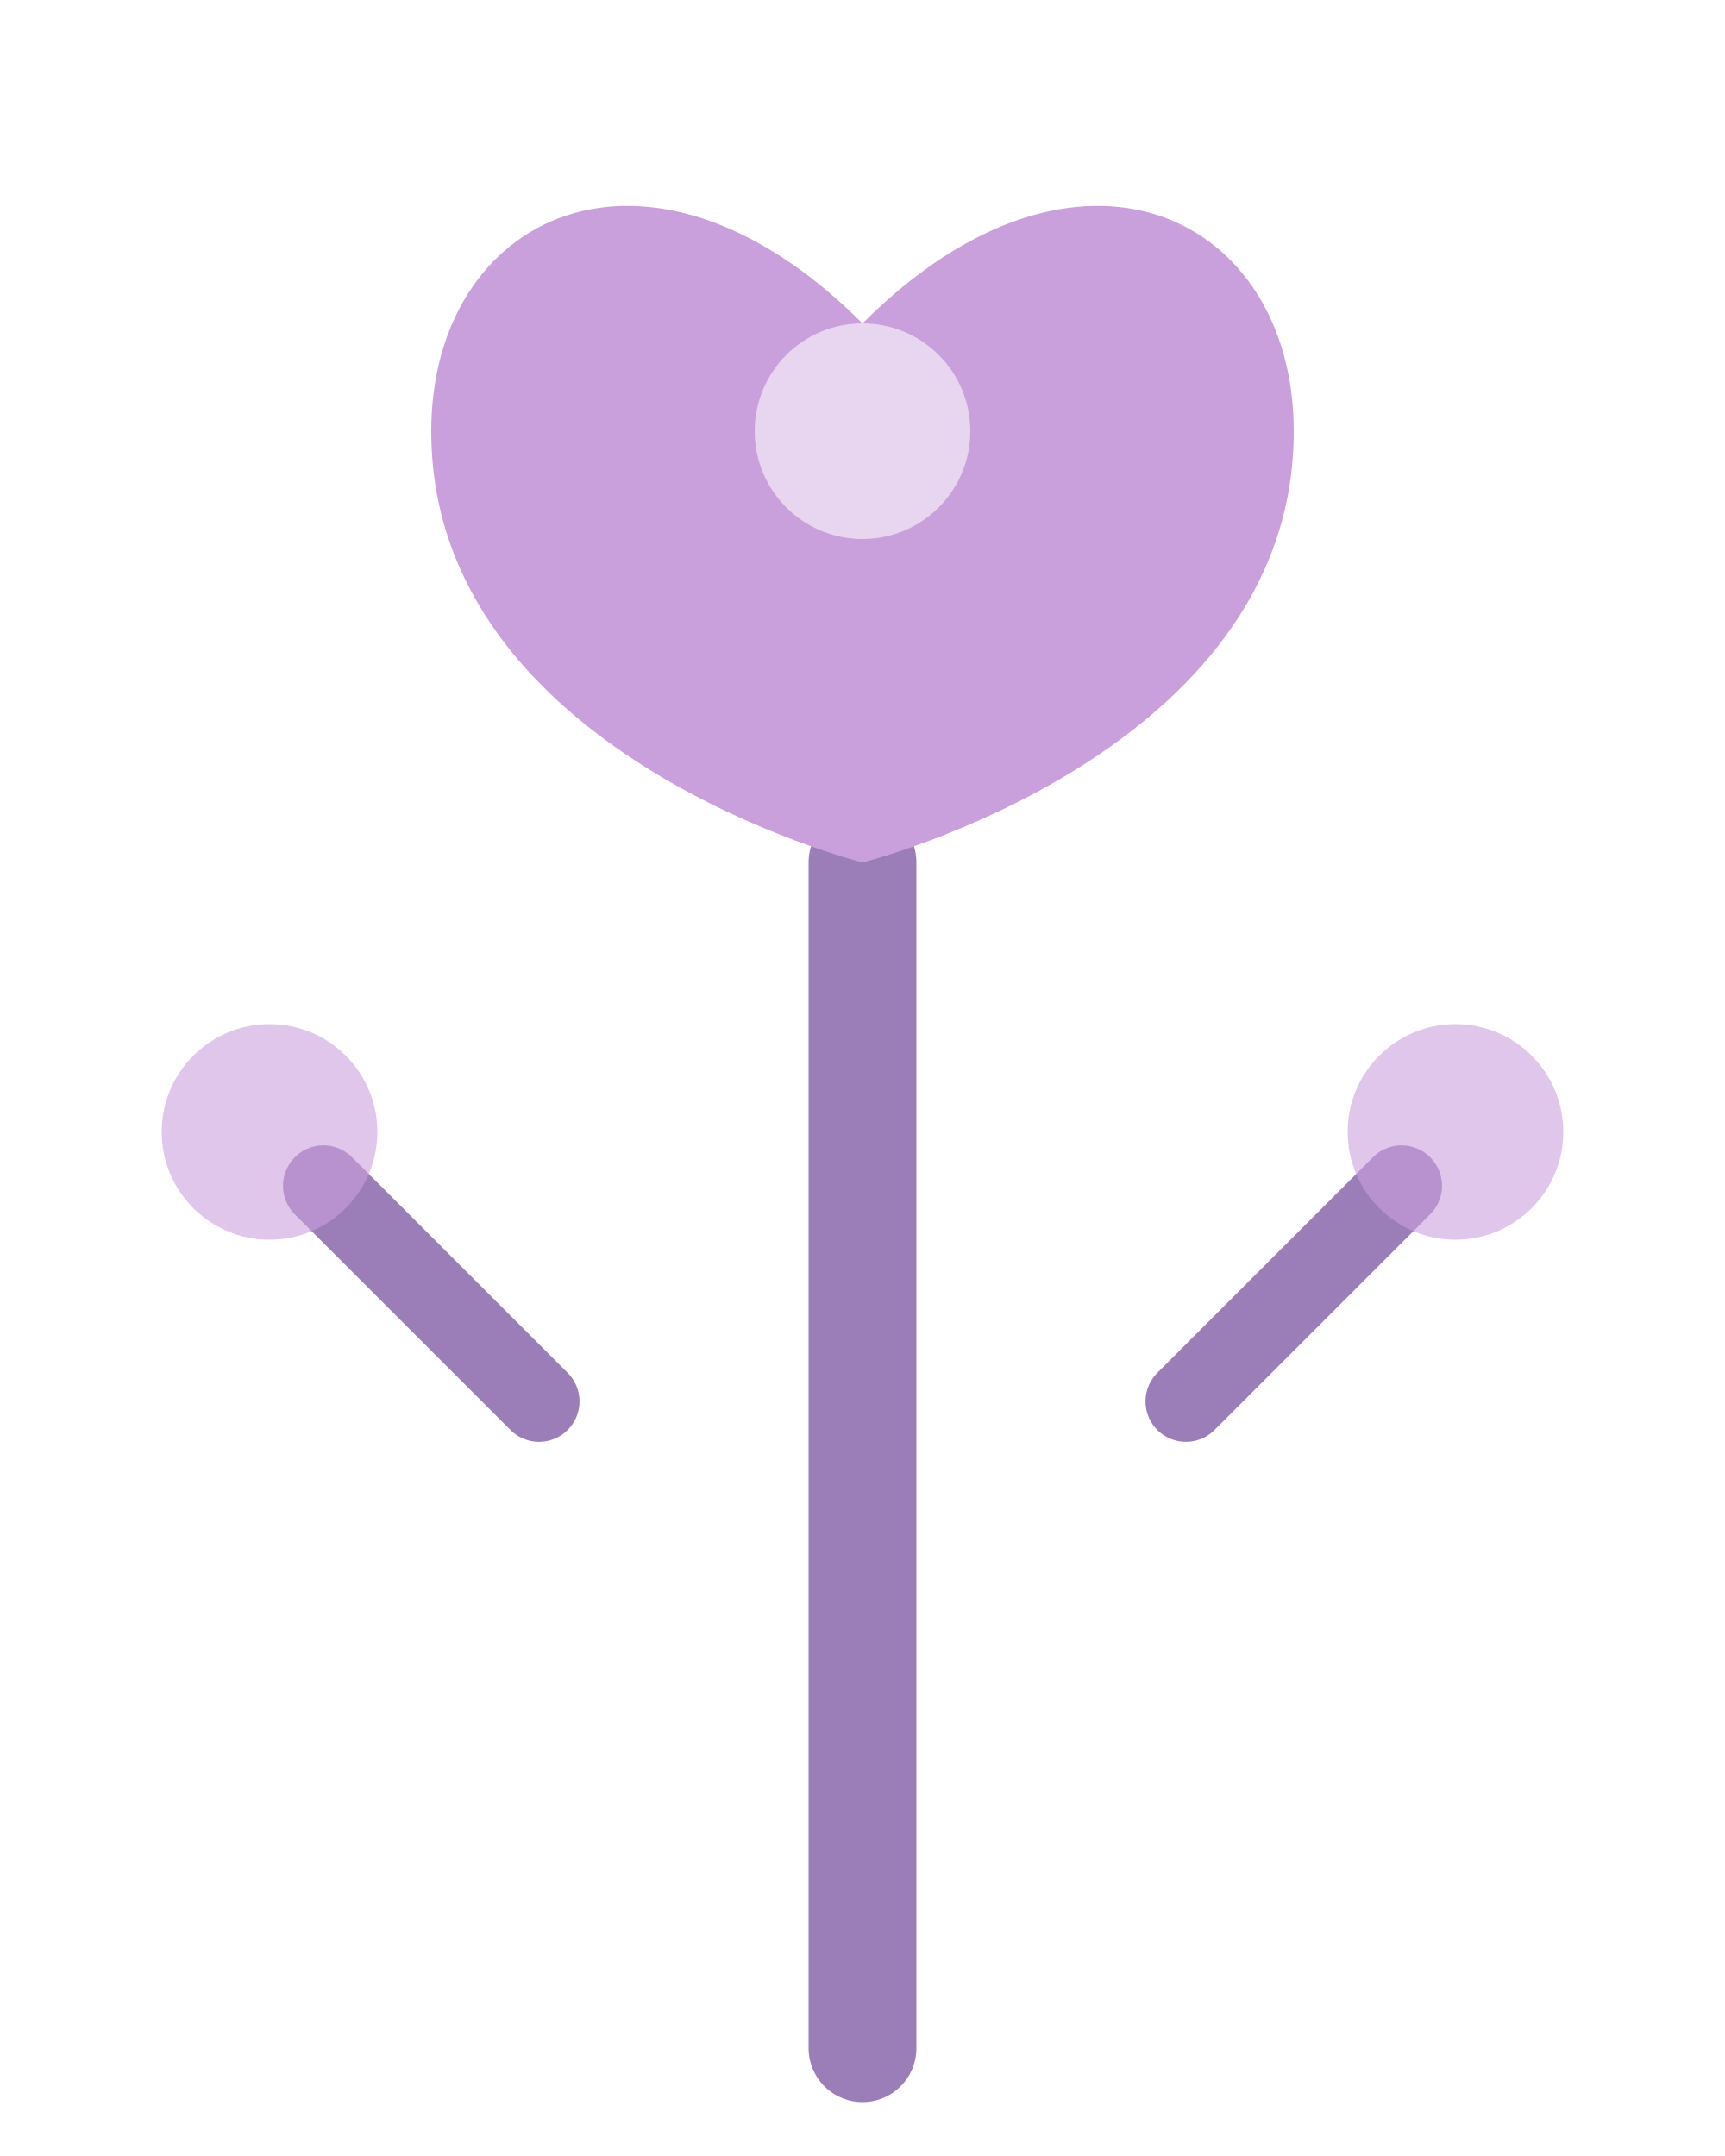
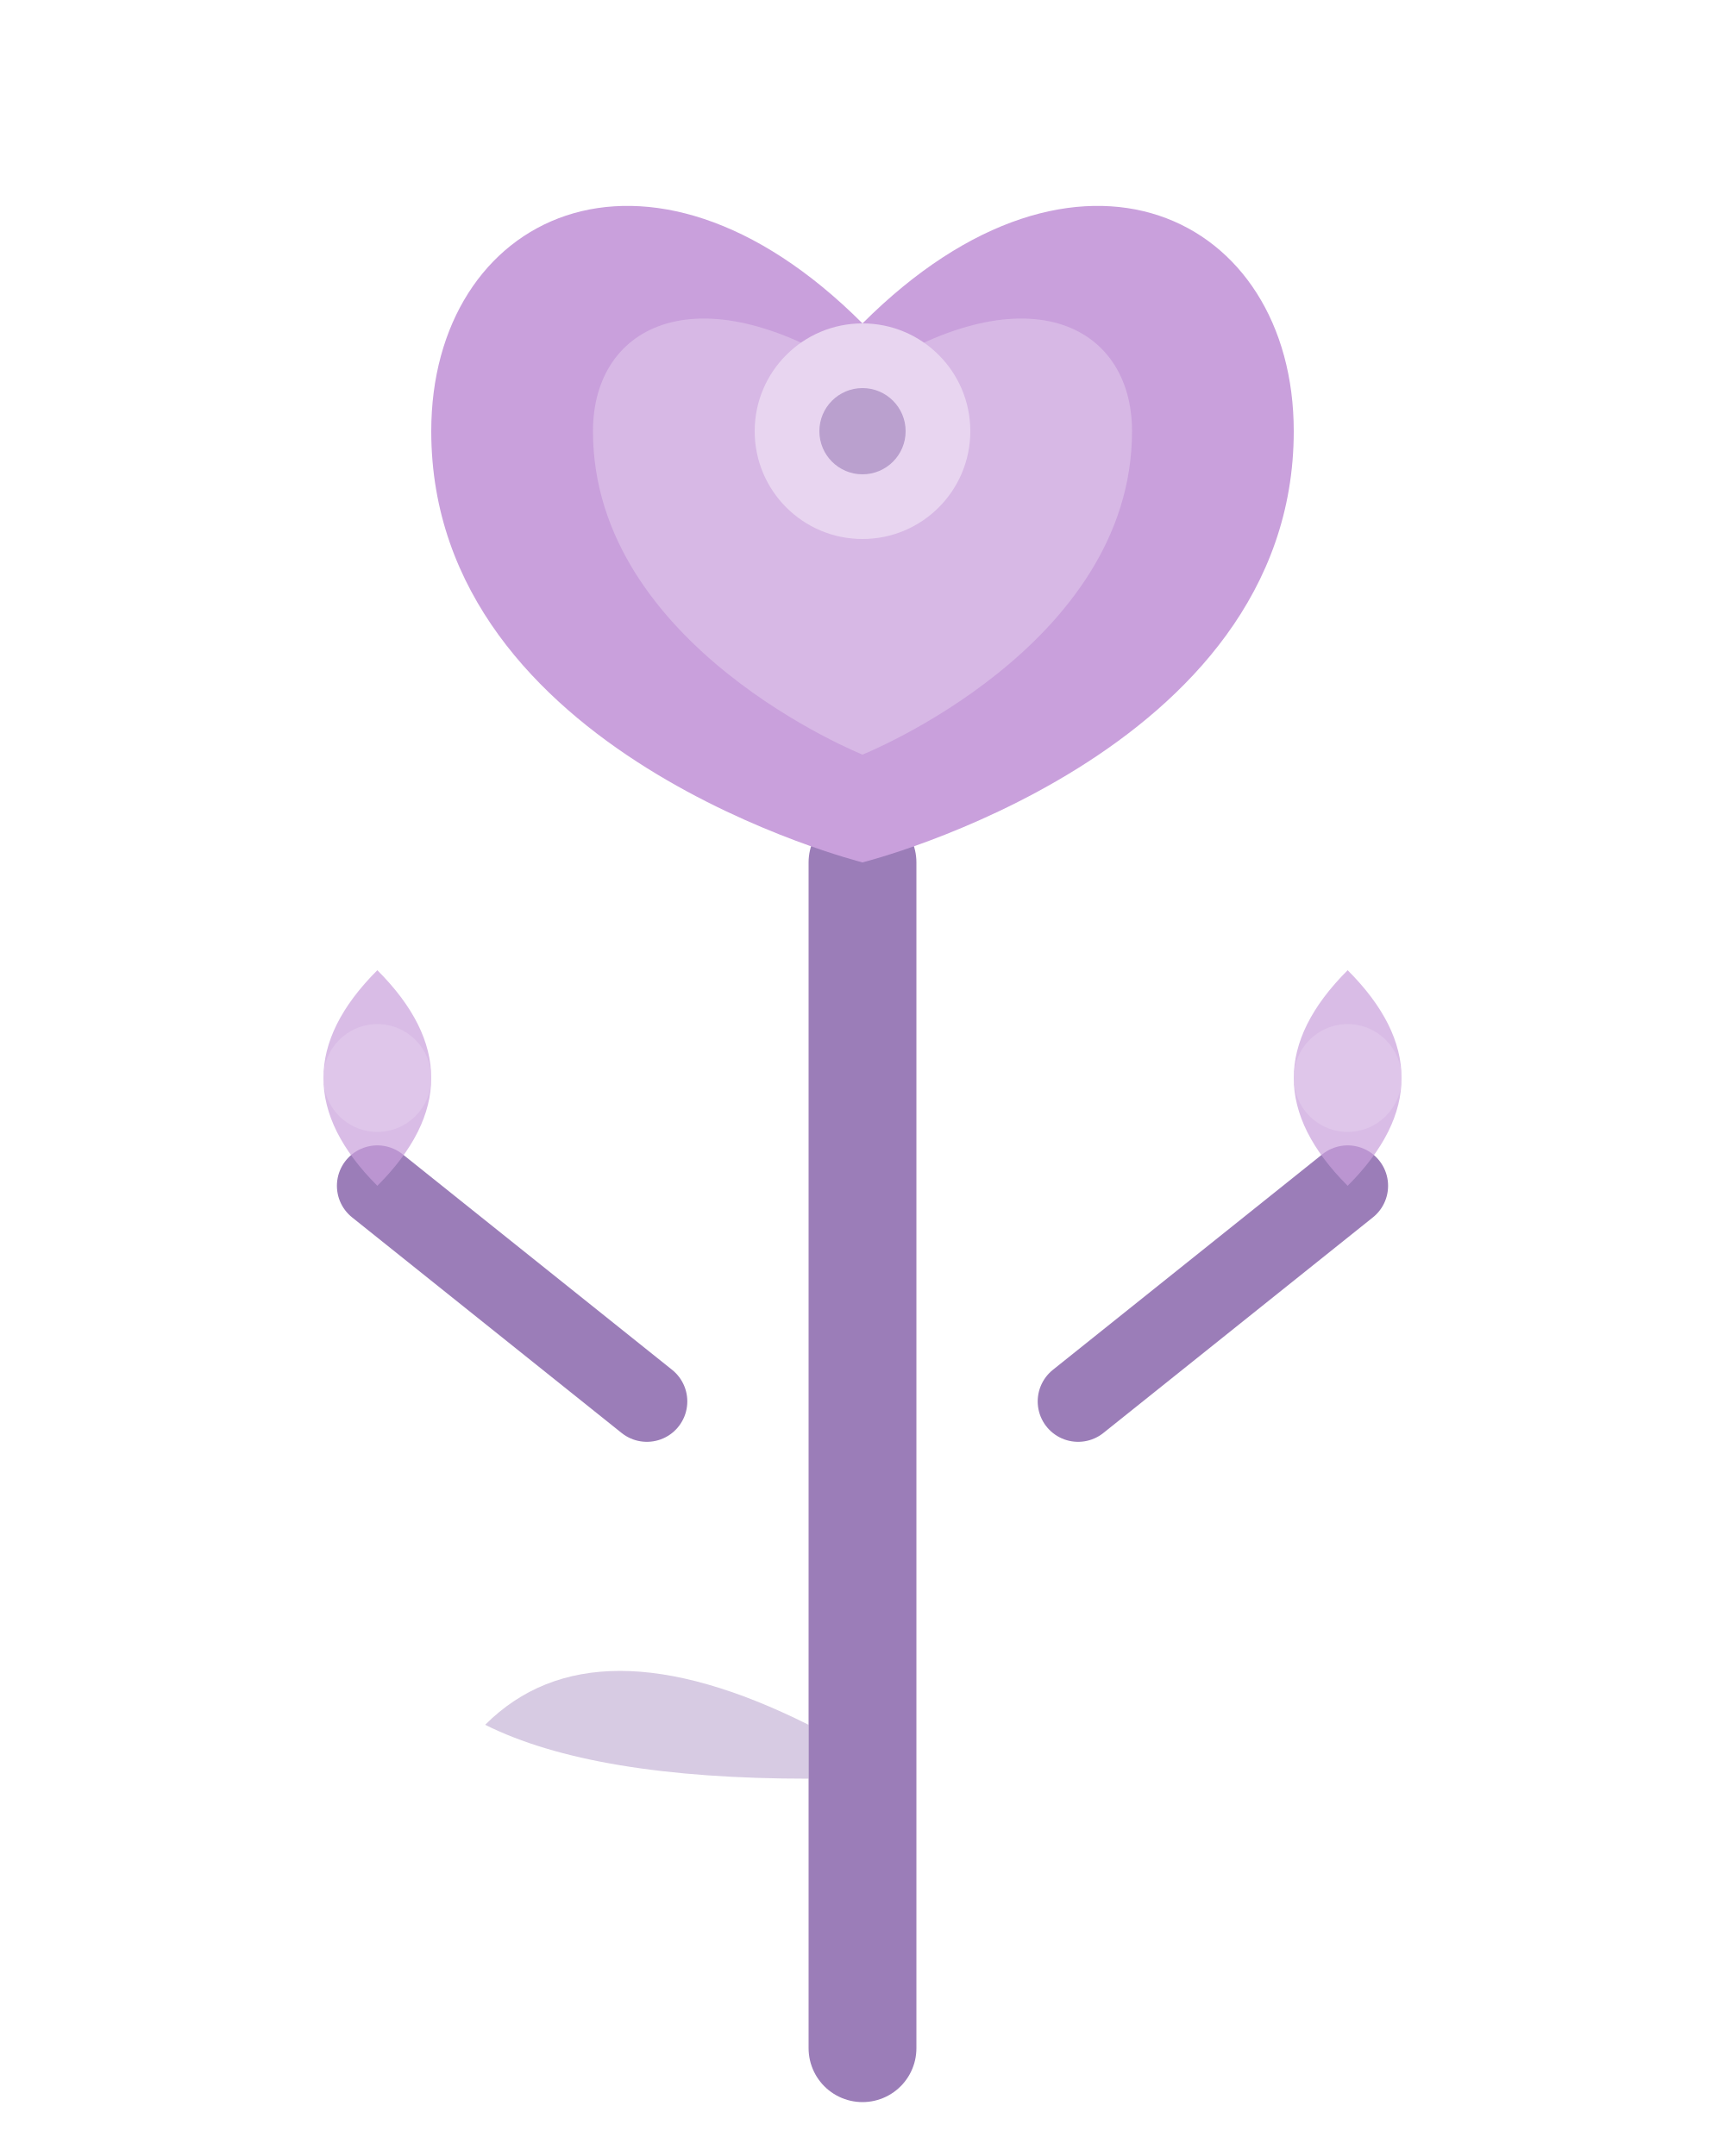
<svg xmlns="http://www.w3.org/2000/svg" width="32" height="40" viewBox="0 0 32 40" fill="none">
  <path d="M16 38V16" stroke="#9B7DB8" stroke-width="2" stroke-linecap="round" />
  <path d="M16 16C16 16 8 14 8 8C8 4 12 2 16 6C20 2 24 4 24 8C24 14 16 16 16 16Z" fill="#C9A0DC" />
+   <path d="M16 14C16 14 11 12 11 8C11 6 13 5 16 7C19 5 21 6 21 8C21 12 16 14 16 14Z" fill="#E8D5F0" opacity="0.45" />
  <circle cx="16" cy="8" r="2" fill="#E8D5F0" />
-   <path d="M10 26L6 22" stroke="#9B7DB8" stroke-width="1.5" stroke-linecap="round" />
-   <path d="M22 26L26 22" stroke="#9B7DB8" stroke-width="1.5" stroke-linecap="round" />
-   <circle cx="5" cy="21" r="2" fill="#C9A0DC" opacity="0.6" />
-   <circle cx="27" cy="21" r="2" fill="#C9A0DC" opacity="0.6" />
+   <circle cx="16" cy="8" r="0.8" fill="#9B7DB8" opacity="0.6" />
+   <path d="M12 26L7 22" stroke="#9B7DB8" stroke-width="1.5" stroke-linecap="round" />
+   <path d="M20 26L25 22" stroke="#9B7DB8" stroke-width="1.5" stroke-linecap="round" />
+   <path d="M7 22Q5 20 7 18Q9 20 7 22Z" fill="#C9A0DC" opacity="0.7" />
+   <path d="M25 22Q23 20 25 18Q27 20 25 22Z" fill="#C9A0DC" opacity="0.7" />
+   <circle cx="7" cy="20" r="1" fill="#E8D5F0" opacity="0.4" />
+   <circle cx="25" cy="20" r="1" fill="#E8D5F0" opacity="0.4" />
+   <path d="M15 32Q11 30 9 32Q11 33 15 33Z" fill="#9B7DB8" opacity="0.4" />
</svg>
